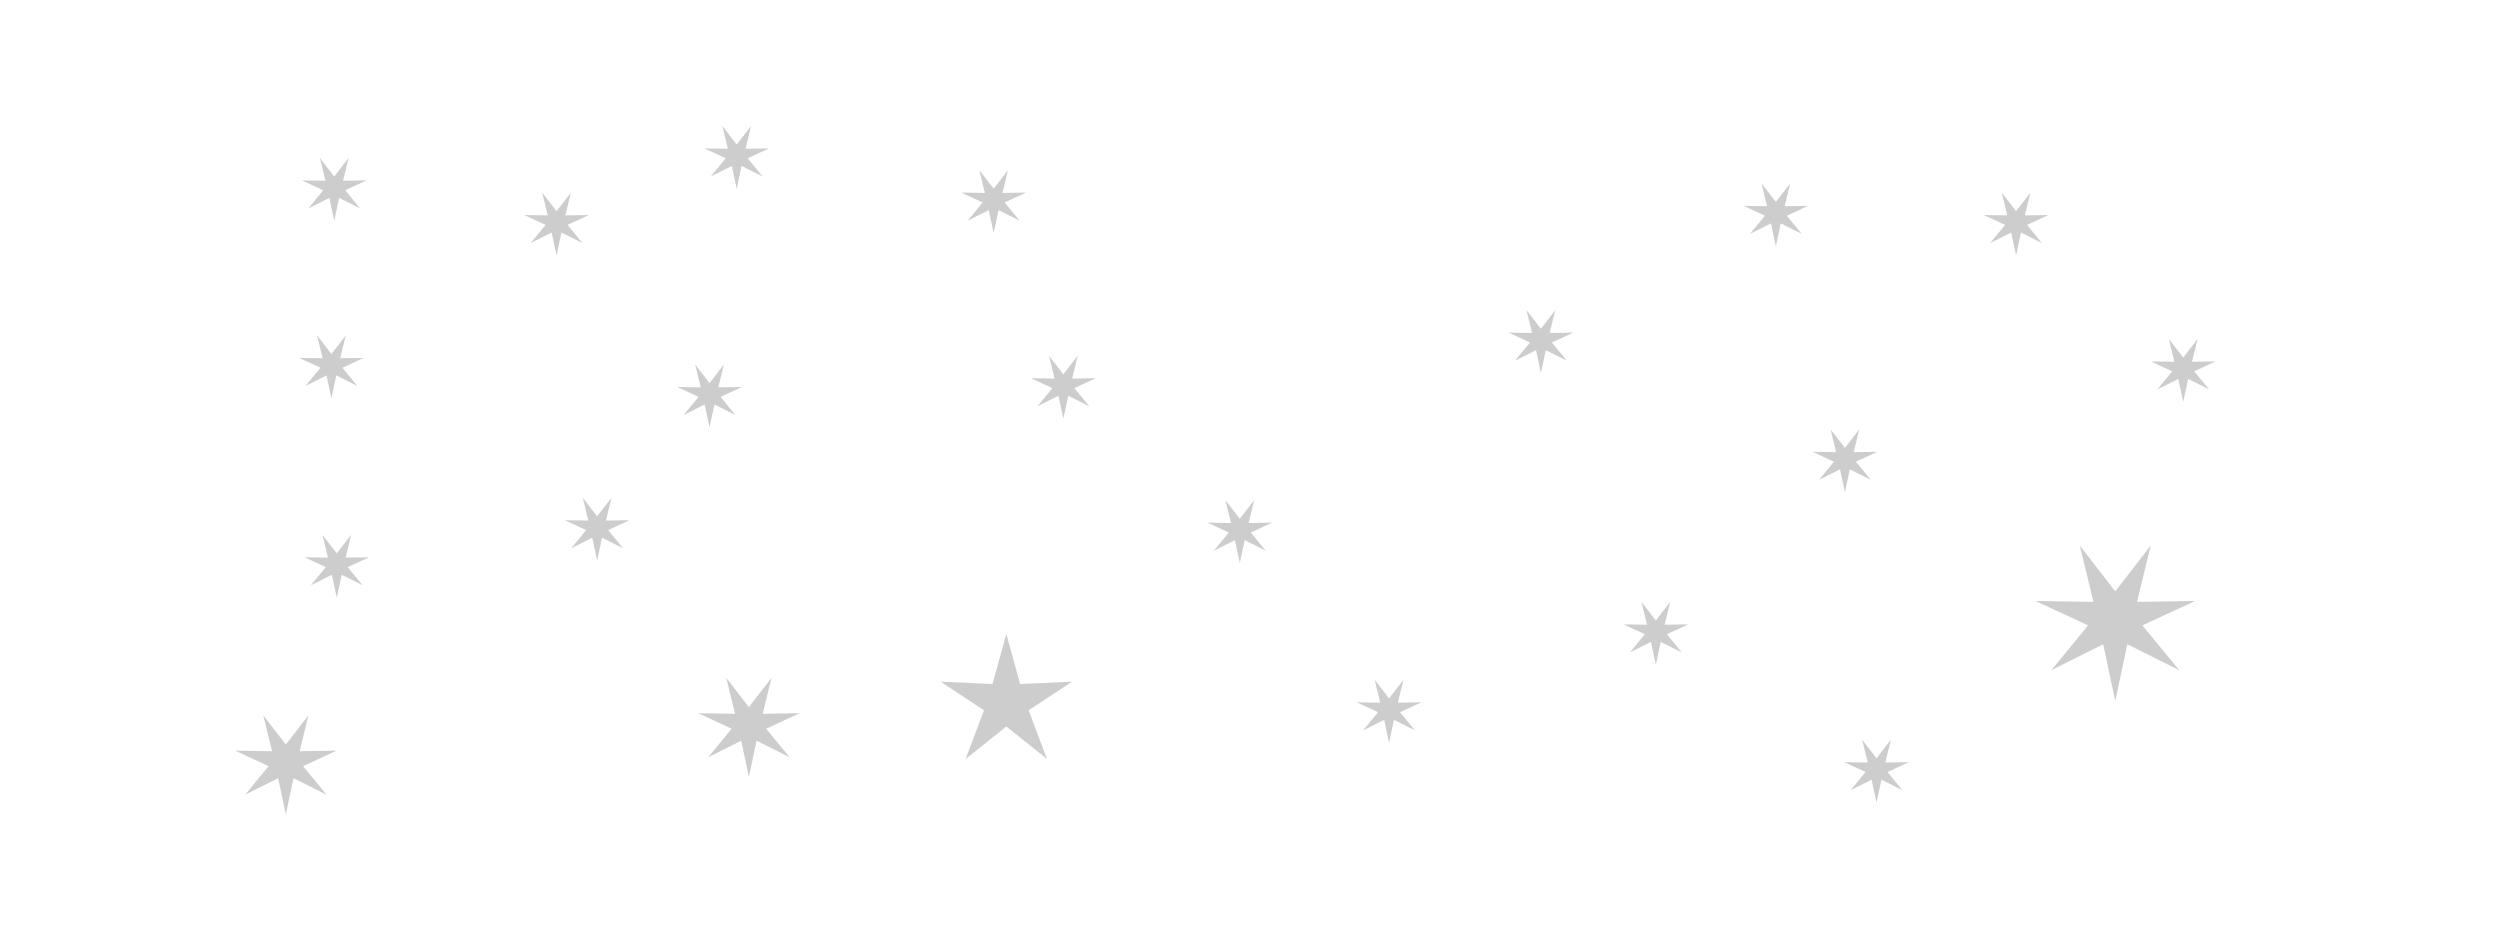
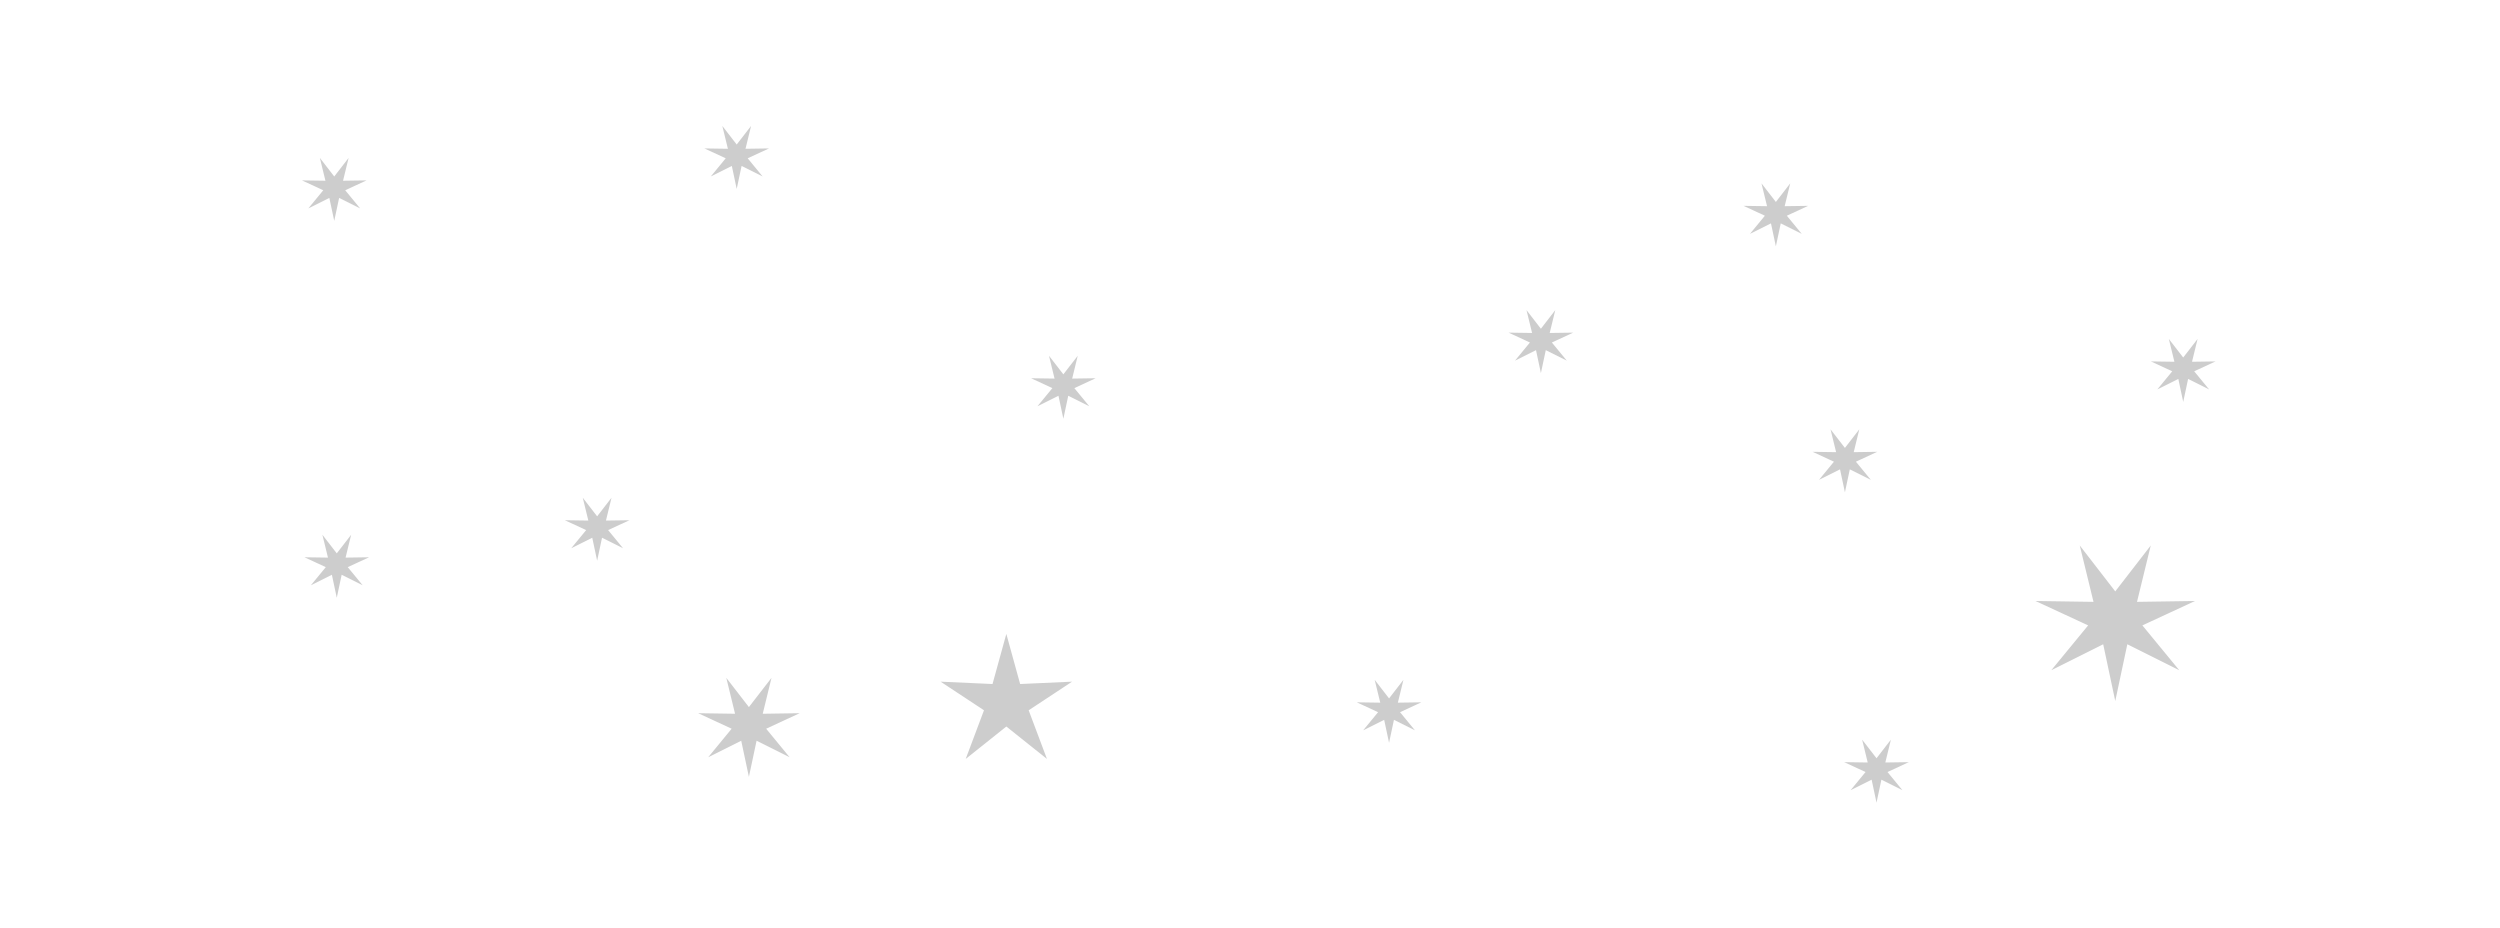
<svg xmlns="http://www.w3.org/2000/svg" width="483.116" height="179.238" viewBox="0 0 483.116 179.238" version="1.1">
  <g id="stars" fill="#cdcdcd" stroke="none">
    <path d="m0 0 6.078 7.859-2.354-9.652 9.934.147-9.014-4.177 6.309-7.676-8.887 4.444L0-18.773l-2.066 9.718-8.887-4.444 6.309 7.676-9.014 4.177 9.933-.147-2.354 9.652z" transform="matrix(1.12853 0 0 -1.12853 408.766 114.283)" id="2n22" />
-     <path d="M 0,0 3.868,5.001 2.37,-1.142 8.691,-1.048 2.955,-3.706 6.97,-8.59 1.315,-5.762 0,-11.946 -1.315,-5.762 -6.97,-8.59 l 4.015,4.884 -5.736,2.658 6.321,-0.094 -1.498,6.143 z" transform="matrix(1.12853,0,0,-1.12853,55.23734,143.8768)" id="2n21" />
    <path d="M 0,0 2.461,3.182 1.508,-0.726 5.53,-0.667 1.88,-2.358 4.435,-5.466 0.837,-3.667 0,-7.602 l -0.837,3.935 -3.599,-1.799 2.556,3.108 -3.651,1.691 4.023,-0.059 -0.953,3.908 z" transform="matrix(1.12853,0,0,-1.12853,64.58995,34.10643)" id="2n20" />
    <path d="M 0,0 2.461,3.182 1.508,-0.726 5.53,-0.667 1.88,-2.358 4.435,-5.466 0.837,-3.667 0,-7.602 l -0.837,3.935 -3.599,-1.799 2.555,3.108 -3.65,1.691 4.023,-0.059 -0.954,3.908 z" transform="matrix(1.12853,0,0,-1.12853,115.3954,99.77837)" id="2n19" />
-     <path d="M 0,0 2.461,3.182 1.508,-0.726 5.53,-0.667 1.88,-2.358 4.435,-5.466 0.837,-3.667 0,-7.602 l -0.837,3.935 -3.599,-1.799 2.555,3.108 -3.65,1.691 4.023,-0.059 -0.954,3.908 z" transform="matrix(1.12853,0,0,-1.12853,192.0207,36.46491)" id="2n18" />
    <path d="M 0,0 2.461,3.182 1.508,-0.726 5.53,-0.667 1.88,-2.358 4.435,-5.466 0.837,-3.667 0,-7.602 l -0.837,3.935 -3.599,-1.799 2.555,3.108 -3.65,1.691 4.023,-0.059 -0.954,3.908 z" transform="matrix(1.12853,0,0,-1.12853,205.4906,72.34113)" id="2n17" />
-     <path d="M 0,0 2.461,3.182 1.508,-0.726 5.53,-0.667 1.88,-2.358 4.435,-5.466 0.837,-3.667 0,-7.602 l -0.837,3.935 -3.599,-1.799 2.555,3.108 -3.65,1.691 4.023,-0.059 -0.954,3.908 z" transform="matrix(1.12853,0,0,-1.12853,239.5857,100.2471)" id="2n16" />
    <path d="M 0,0 2.461,3.182 1.508,-0.726 5.53,-0.667 1.88,-2.358 4.435,-5.466 0.837,-3.667 0,-7.602 l -0.837,3.935 -3.599,-1.799 2.555,3.108 -3.65,1.691 4.023,-0.059 -0.954,3.908 z" transform="matrix(1.12853,0,0,-1.12853,362.6296,146.5308)" id="2n15" />
    <path d="M 0,0 2.461,3.182 1.508,-0.726 5.53,-0.667 1.88,-2.358 4.435,-5.466 0.837,-3.667 0,-7.602 l -0.837,3.935 -3.599,-1.799 2.555,3.108 -3.65,1.691 4.023,-0.059 -0.954,3.908 z" transform="matrix(1.12853,0,0,-1.12853,421.8981,69.09012)" id="2n14" />
    <path d="M 0,0 2.461,3.182 1.508,-0.726 5.53,-0.667 1.88,-2.358 4.435,-5.466 0.837,-3.667 0,-7.602 l -0.837,3.935 -3.599,-1.799 2.555,3.108 -3.65,1.691 4.023,-0.059 -0.954,3.908 z" transform="matrix(1.12853,0,0,-1.12853,268.4304,134.9669)" id="2n13" />
-     <path d="M 0,0 2.461,3.182 1.508,-0.726 5.53,-0.667 1.88,-2.358 4.435,-5.466 0.837,-3.667 0,-7.602 l -0.837,3.935 -3.599,-1.799 2.555,3.108 -3.65,1.691 4.023,-0.059 -0.954,3.908 z" transform="matrix(1.12853,0,0,-1.12853,319.9863,119.9027)" id="2n12" />
-     <path d="M 0,0 2.461,3.182 1.508,-0.726 5.53,-0.667 1.88,-2.358 4.435,-5.466 0.837,-3.667 0,-7.602 l -0.837,3.935 -3.599,-1.799 2.555,3.108 -3.65,1.691 4.023,-0.059 -0.954,3.908 z" transform="matrix(1.12853,0,0,-1.12853,389.5976,40.80168)" id="2n11" />
    <path d="M 0,0 2.461,3.182 1.508,-0.726 5.53,-0.667 1.88,-2.358 4.435,-5.466 0.837,-3.667 0,-7.602 l -0.837,3.935 -3.599,-1.799 2.555,3.108 -3.65,1.691 4.023,-0.059 -0.954,3.908 z" transform="matrix(1.12853,0,0,-1.12853,297.7721,63.5268)" id="2n10" />
    <path d="M 0,0 2.461,3.182 1.508,-0.726 5.53,-0.667 1.88,-2.358 4.435,-5.466 0.837,-3.667 0,-7.602 l -0.837,3.935 -3.599,-1.799 2.555,3.108 -3.65,1.691 4.023,-0.059 -0.954,3.908 z" transform="matrix(1.12853,0,0,-1.12853,356.5237,86.56004)" id="2n9" />
    <path d="M 0,0 2.461,3.182 1.508,-0.726 5.53,-0.667 1.88,-2.358 4.435,-5.466 0.837,-3.667 0,-7.602 l -0.837,3.935 -3.599,-1.799 2.555,3.108 -3.65,1.691 4.023,-0.059 -0.954,3.908 z" transform="matrix(1.12853,0,0,-1.12853,343.1783,39.02651)" id="2n8" />
-     <path d="M 0,0 2.461,3.182 1.508,-0.726 5.53,-0.667 1.88,-2.358 4.435,-5.466 0.837,-3.667 0,-7.602 l -0.837,3.935 -3.599,-1.799 2.555,3.108 -3.65,1.691 4.023,-0.059 -0.954,3.908 z" transform="matrix(1.12853,0,0,-1.12853,107.5525,40.80168)" id="2n7" />
    <path d="M 0,0 2.461,3.182 1.508,-0.726 5.53,-0.667 1.88,-2.358 4.435,-5.466 0.837,-3.667 0,-7.602 l -0.837,3.935 -3.599,-1.799 2.555,3.108 -3.65,1.691 4.023,-0.059 -0.954,3.908 z" transform="matrix(1.12853,0,0,-1.12853,65.07973,106.9365)" id="2n6" />
-     <path d="M 0,0 2.461,3.182 1.508,-0.726 5.531,-0.667 1.88,-2.358 4.435,-5.466 0.837,-3.667 0,-7.602 l -0.837,3.935 -3.598,-1.799 2.555,3.108 -3.651,1.691 4.023,-0.059 -0.953,3.908 z" transform="matrix(1.12853,0,0,-1.12853,137.1175,74.02978)" id="2n5" />
-     <path d="M 0,0 2.461,3.182 1.508,-0.726 5.531,-0.667 1.88,-2.358 4.435,-5.466 0.837,-3.667 0,-7.602 l -0.837,3.935 -3.598,-1.799 2.555,3.108 -3.651,1.691 4.023,-0.059 -0.953,3.908 z" transform="matrix(1.12853,0,0,-1.12853,64.04449,68.40457)" id="2n4" />
    <path d="M 0,0 2.461,3.183 1.508,-0.727 5.531,-0.666 1.88,-2.357 4.436,-5.466 0.837,-3.666 0,-7.602 l -0.836,3.936 -3.599,-1.8 2.555,3.109 -3.65,1.691 4.022,-0.061 -0.953,3.91 z" transform="matrix(1.12853,0,0,-1.12853,142.3656,27.93052)" id="2n2" />
    <path d="M 0,0 3.868,5.001 2.37,-1.142 8.691,-1.047 2.955,-3.705 6.97,-8.59 1.315,-5.762 0,-11.946 -1.315,-5.762 -6.97,-8.59 l 4.015,4.885 -5.736,2.658 6.321,-0.095 -1.498,6.143 z" id="2n1" transform="matrix(1.12853,0,0,-1.12853,144.722,136.6417)" />
  </g>
  <g id="meteor">
    <path d="m 194.469,140.398 7.85,6.264 -3.532,-9.402 8.384,-5.53 -10.033,0.454 -2.669,-9.682 -2.669,9.682 -10.033,-0.454 8.384,5.53 -3.532,9.402 z" fill="#cdcdcd" stoke="none" id="meteor-star" />
    <path d="M 205.32,119.067 274.698,30.939" id="trail-1" fill="none" stroke="#cdcdcd" stroke-width="1" stroke-opacity=".7" />
    <path d="m 206.961,125.864 67.151,-86.253" fill="none" stroke="#cdcdcd" stroke-width="1" id="trail-2" stroke-opacity=".7" />
  </g>
-   <g id="constellation" fill="none" stroke="#cdcdcd" stroke-width="1" stroke-opacity=".4">
-     <path d="M 55.024,147.172 64.968,108.556 64.305,70.271 64.471,36.296" id="1n4" />
-     <path d="M 115.185,102.092 137.228,76.072 142.366,29.501 107.396,43.091 64.471,35.964" id="1n3" />
-     <path d="m 64.968,108.722 50.383,-6.961 29.335,37.953" id="1n2" />
-     <path d="m 191.921,38.616 13.425,35.467 34.473,28.341 28.506,34.639" id="1n1" />
-   </g>
  <style>
    @keyframes spin {
-       0% {
-         transform: rotate(0deg);
-       }
+     0% {
+     transform: rotate(0deg);
+     }

-       100% {
-         transform: rotate(360deg);
-       }
+     100% {
+     transform: rotate(360deg);
+     }
    }

    #meteor-star {
-       transform-origin: 194.24px 136.07px;
-       animation: spin 1s infinite linear;
+     transform-origin: 194.24px 136.07px;
+     animation: spin 1s infinite linear;
    }

    @keyframes trail-dash-1 {
-       to {
-         stroke-dashoffset: -140;
-       }
+     to {
+     stroke-dashoffset: -140;
+     }
    }

    #trail-1 {
-       stroke-dasharray: 140;
-       stroke-dashoffset: 140;
-       animation: trail-dash-1 2s infinite linear;
+     stroke-dasharray: 140;
+     stroke-dashoffset: 140;
+     animation: trail-dash-1 2s infinite linear;
    }

    @keyframes trail-dash-2 {
-       to {
-         stroke-dashoffset: -160;
-       }
+     to {
+     stroke-dashoffset: -160;
+     }
    }

    #trail-2 {
-       stroke-dasharray: 160;
-       stroke-dashoffset: 160;
-       animation: trail-dash-2 4s 1s infinite linear;
+     stroke-dasharray: 160;
+     stroke-dashoffset: 160;
+     animation: trail-dash-2 4s 1s infinite linear;
    }

    @keyframes stars-fade {
-       0% {
-         opacity: .3;
-       }
+     0% {
+     opacity: .3;
+     }

-       50% {
-         opacity: 1;
-       }
+     50% {
+     opacity: 1;
+     }

-       100% {
-         opacity: .3;
-       }
+     100% {
+     opacity: .3;
+     }
    }

    #stars {
-       animation: stars-fade 3s infinite linear;
-     }
- 
-     @keyframes constellation-dash {
-       0% {
-         stroke-dashoffset: 220;
-       }
- 
-       70% {
-         stroke-dashoffset: 220;
-       }
- 
-       to {
-         stroke-dashoffset: -220;
-       }
-     }
- 
-     #constellation {
-       stroke-dasharray: 220;
-       stroke-dashoffset: 220;
-       animation: constellation-dash 20s infinite linear;
+     animation: stars-fade 3s infinite linear;
    }
  </style>
</svg>
